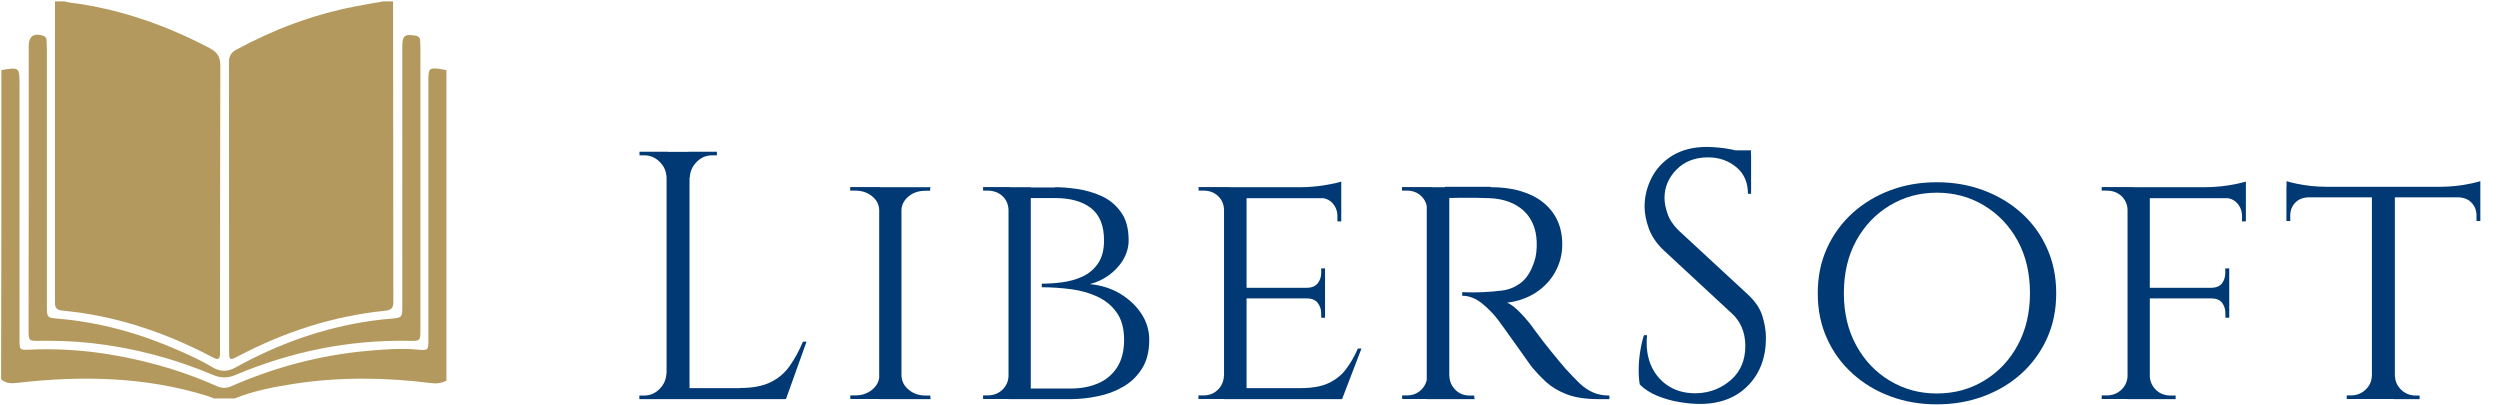
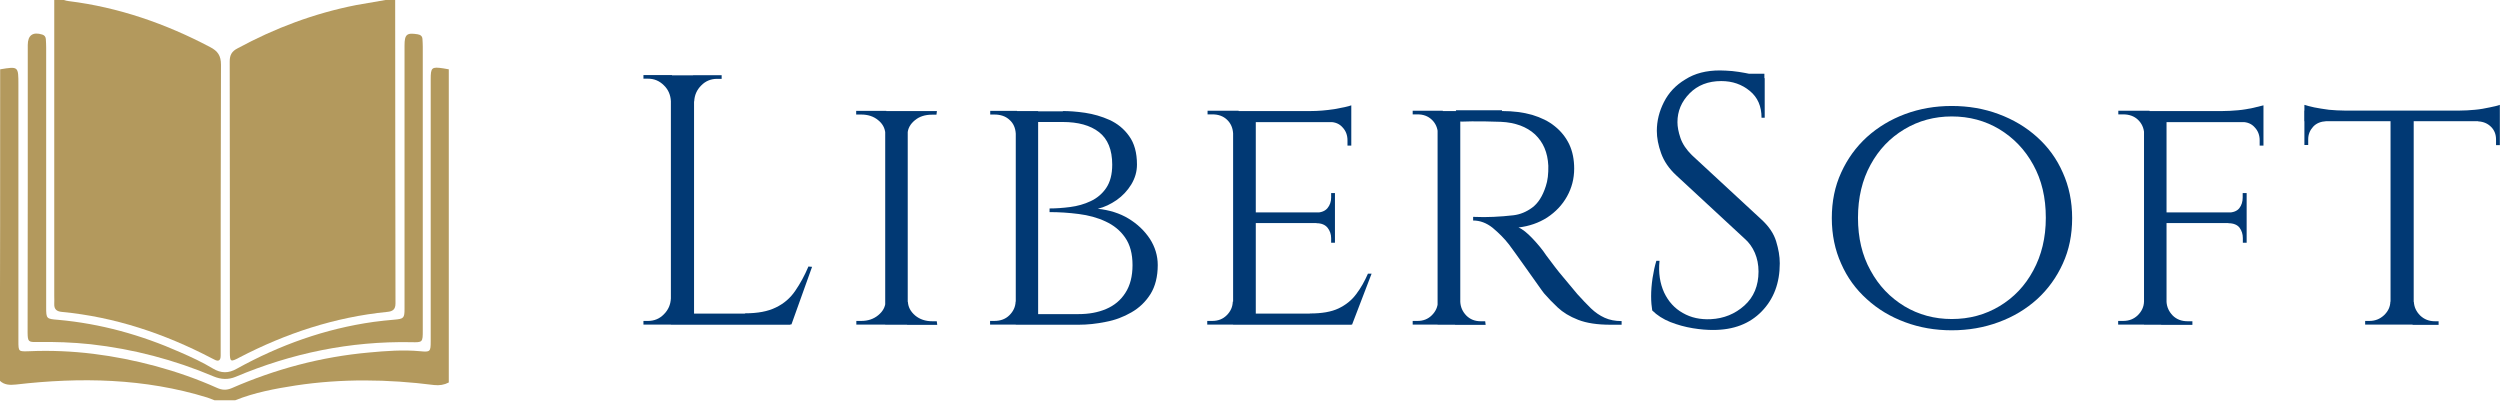
- <svg xmlns="http://www.w3.org/2000/svg" version="1.1" id="Group_1_1_" x="0px" y="0px" viewBox="0 0 1819 294" style="enable-background:new 0 0 1819 294;" xml:space="preserve">
+ <svg xmlns="http://www.w3.org/2000/svg" version="1.1" id="Group_1_1_" x="0px" y="0px" viewBox="734.7 263.8 1575.9 252.4" style="enable-background:new 734.7 263.8 1575.9 252.4;" xml:space="preserve">
  <style type="text/css">
	.st0{fill:#013974;}
	.st1{fill:#B3995D;}
</style>
  <g id="LiberSoft">
    <g>
-       <path class="st0" d="M485.8,129.2H485c-0.2-4.5-1.8-8.3-5-11.4c-3.2-3.2-7-4.8-11.4-4.8h-3.3v-2.6h20.6V129.2z M485.8,271.6v18.8    h-20.6v-2.6h3.3c4.5,0,8.3-1.6,11.4-4.8c3.2-3.2,4.8-7,5-11.4H485.8z M501.7,110.5v179.9H485V110.5H501.7z M501,129.2v-18.8h20.6    v2.6c-0.2,0-1.3,0-3.3,0c-4.5,0-8.3,1.6-11.4,4.8c-3.2,3.2-4.8,7-5,11.4H501z M571.1,282.4v8H501v-8H571.1z M586.8,248.7    l-14.9,41.6h-42.7l9.3-8c9.1,0,16.5-1.4,22.2-4.2c5.7-2.8,10.4-6.8,14-12c3.6-5.1,6.8-11,9.5-17.5H586.8z" />
-       <path class="st0" d="M640.5,152.6h-0.8c-0.2-3.9-1.9-7.2-5.3-9.9c-3.3-2.7-7.4-4-12.2-4c-0.2,0-1.4,0-3.6,0v-2.6h21.8V152.6z     M640.5,273.9v16.4h-21.8v-2.6h3.6c4.8,0,8.9-1.4,12.2-4.1c3.3-2.7,5.1-6,5.3-9.8H640.5z M655.9,136.2v154.2h-16.2V136.2H655.9z     M655.2,152.6v-16.4H677l-0.3,2.6h-3.3c-4.8,0-8.9,1.3-12.2,4c-3.3,2.7-5.1,6-5.3,9.9H655.2z M655.2,273.9h0.8    c0.2,3.8,1.9,7,5.3,9.8c3.3,2.7,7.4,4.1,12.2,4.1h3.3l0.3,2.6h-21.8V273.9z" />
-       <path class="st0" d="M734.6,152.6h-0.8c-0.2-4.1-1.7-7.5-4.5-10c-2.8-2.6-6.5-3.9-10.9-3.9h-3.1v-2.6h19.3V152.6z M734.6,273.9    v16.4h-19.3v-2.6h3.1c4.5,0,8.1-1.4,10.9-4.1c2.8-2.7,4.3-6,4.5-9.8H734.6z M750,136.2v154.2h-16.2V136.2H750z M767.7,136.2    c4.6,0,10,0.4,16.1,1.3c6.1,0.9,12,2.6,17.6,5.1c5.7,2.6,10.4,6.4,14.1,11.6c3.8,5.1,5.7,12,5.7,20.6c0,5.1-1.4,9.9-4.1,14.4    c-2.7,4.5-6.3,8.2-10.5,11.2c-4.3,3-8.8,5.1-13.6,6.3c8.4,0.9,15.8,3.2,22.2,7.1c6.4,3.9,11.5,8.7,15.3,14.5    c3.8,5.8,5.7,12.2,5.7,19c0,8.4-1.8,15.4-5.3,20.9c-3.5,5.6-8.1,10-13.7,13.2c-5.7,3.3-11.8,5.6-18.5,6.9    c-6.7,1.4-13.2,2.1-19.5,2.1h-31.4c0.2-2.6,0.3-5.1,0.3-7.7h30.8c7.4,0,14-1.2,19.9-3.7c5.9-2.5,10.6-6.4,14-11.7    c3.4-5.3,5.1-12,5.1-20c0-8.2-1.8-14.9-5.4-19.9c-3.6-5.1-8.3-8.9-14.1-11.6c-5.8-2.7-12.3-4.5-19.3-5.4c-7-0.9-14.1-1.4-21.1-1.4    v-2.6c4.6,0,9.6-0.3,14.9-1c5.3-0.7,10.2-2.1,14.8-4.2c4.5-2.1,8.3-5.3,11.2-9.5c2.9-4.2,4.4-9.8,4.4-16.8    c0-10.8-3.2-18.6-9.5-23.5c-6.3-4.9-15.1-7.3-26.2-7.3h-28c0-0.2-0.2-0.9-0.6-2.2c-0.4-1.3-1-3.1-1.7-5.5H767.7z" />
-       <path class="st0" d="M891.1,152.4h-0.5c-0.2-3.9-1.6-7.2-4.4-9.8c-2.7-2.6-6.3-3.9-10.5-3.9h-3.6v-2.6h22.4L891.1,152.4z     M891.1,273.9l3.3,16.4h-22.4v-2.6h3.6c4.3,0,7.8-1.4,10.5-4.1c2.7-2.7,4.2-6,4.4-9.8H891.1z M907,136.2v154.2h-16.4V136.2H907z     M975.9,136.2v8h-69.4v-8H975.9z M964.1,209.4v7.7h-57.6v-7.7H964.1z M976.2,282.4l-0.5,8h-69.1v-8H976.2z M990.6,253.6    l-14.1,36.8h-39.1l8.7-8c8.6,0,15.5-1.2,20.7-3.7c5.2-2.5,9.5-5.9,12.7-10.3c3.3-4.4,6.1-9.3,8.5-14.8H990.6z M975.9,132.1v6.7    l-29.3-2.6c5.3,0,11-0.5,17-1.4C969.6,133.8,973.7,132.9,975.9,132.1z M964.1,195.3v14.6h-13.4v-0.5c3.6,0,6.3-1.1,8-3.2    c1.7-2.1,2.6-4.7,2.6-7.6v-3.3H964.1z M964.1,216.6v14.6h-2.8v-3.3c0-2.9-0.9-5.4-2.6-7.6c-1.7-2.1-4.4-3.2-8-3.2v-0.5H964.1z     M975.9,143.4v17.7h-2.8v-3.9c0-3.6-1.2-6.7-3.5-9.3c-2.3-2.6-5.4-3.9-9.4-3.9v-0.8H975.9z" />
-       <path class="st0" d="M1038.9,152.4h-0.5c-0.2-3.9-1.6-7.2-4.4-9.8c-2.7-2.6-6.2-3.9-10.3-3.9h-3.6v-2.6h21.8L1038.9,152.4z     M1038.9,273.9l3.1,16.4h-21.8v-2.6h3.6c4.1,0,7.5-1.4,10.3-4.1c2.7-2.7,4.2-6,4.4-9.8H1038.9z M1054.5,136.2v154.2h-16.4V136.2    H1054.5z M1053.8,273.9h0.8c0.2,3.8,1.6,7,4.4,9.8c2.7,2.7,6.2,4.1,10.3,4.1h3.3l0.3,2.6h-22.1L1053.8,273.9z M1084.6,136.2    c8.1,0,15.3,0.9,21.7,2.8c6.4,1.9,11.9,4.6,16.4,8.2c4.5,3.6,8,8,10.4,13.1c2.4,5.1,3.6,11,3.6,17.5c0,7.2-1.7,13.9-5.1,20    c-3.4,6.2-8.2,11.2-14.3,15.2c-6.1,3.9-13,6.3-20.7,7.2c2.9,1.2,6.3,3.9,10.2,8c3.9,4.1,7.2,8.1,9.9,12.1c4.5,6,8.4,11.2,12,15.5    c3.5,4.4,7,8.5,10.4,12.5c3.6,3.9,6.9,7.4,9.9,10.3c3,2.9,6.3,5.2,9.8,6.8c3.5,1.6,7.6,2.4,12.2,2.4v2.6h-8    c-9.4,0-17.2-1.2-23.3-3.6c-6.1-2.4-11-5.4-14.8-8.9c-3.8-3.5-7-6.9-9.8-10.2c-0.7-0.9-2.3-3-4.8-6.6c-2.5-3.5-5.2-7.3-8.1-11.4    c-2.9-4.1-5.6-7.8-8-11.2c-2.4-3.3-3.9-5.4-4.4-6c-3.4-4.5-7.4-8.4-11.8-12c-4.5-3.5-9.2-5.3-14.1-5.3v-2.6    c5.5,0.2,10.4,0.2,14.6,0c4.8-0.2,9.6-0.6,14.4-1.2c4.8-0.6,9.3-2.4,13.5-5.5c4.2-3.1,7.5-8.2,9.9-15.4c0.7-1.9,1.2-4.1,1.5-6.7    c0.3-2.6,0.4-5.2,0.3-8c-0.2-4.8-1.1-9.1-2.7-12.8c-1.6-3.8-3.9-7-6.9-9.8c-3-2.7-6.6-4.9-10.7-6.4c-4.1-1.5-8.7-2.4-13.9-2.6    c-8.1-0.3-15.1-0.4-21.1-0.3c-6,0.2-9,0.2-9,0c0-0.2-0.2-0.9-0.6-2.2c-0.4-1.3-1.1-3.2-1.9-5.8H1084.6z" />
-       <path class="st0" d="M1241.9,106.9c2.7,0,5.7,0.2,8.9,0.5c3.2,0.3,6.3,0.8,9.3,1.4c3,0.6,5.7,1.2,8.2,1.8c2.5,0.6,4.4,1.2,5.8,1.9    V141h-2.3c0-8.2-2.8-14.7-8.5-19.4c-5.7-4.7-12.5-7.1-20.6-7.1c-9.4,0-17.1,3-22.9,8.9c-5.8,5.9-8.7,12.8-8.7,20.7    c0,3.3,0.7,7.1,2.2,11.4c1.5,4.4,4.2,8.4,8.1,12.2l50.6,46.8c5.1,4.8,8.6,9.9,10.3,15.4c1.7,5.5,2.6,10.8,2.6,15.9    c0,14.2-4.3,25.8-13,34.7c-8.7,8.9-20.3,13.4-35.1,13.4c-4.1,0-9-0.4-14.5-1.3c-5.6-0.9-11-2.4-16.2-4.5c-5.2-2.1-9.6-4.9-13-8.4    c-0.5-2.7-0.8-6.2-0.8-10.3c0-4.1,0.3-8.4,1-13c0.7-4.5,1.6-8.7,2.8-12.5h2.3c-0.9,8.7,0.3,16.4,3.3,22.9    c3.1,6.5,7.6,11.4,13.5,14.8s12.6,4.8,20.2,4.5c9.4-0.5,17.5-3.8,24.3-9.9c6.8-6.1,10.2-14.3,10.2-24.5c0-5-0.9-9.5-2.6-13.5    c-1.7-4-4.2-7.5-7.5-10.4l-49.3-45.7c-5.1-4.8-8.7-10.1-10.8-15.8c-2.1-5.7-3.1-11.1-3.1-16.1c0-7.2,1.7-14.1,5.1-20.8    c3.4-6.7,8.5-12.1,15.3-16.3C1223.9,109,1232.1,106.9,1241.9,106.9z M1274,109.4v5.4h-19.5v-5.4H1274z" />
-       <path class="st0" d="M1409.2,132.6c12,0,23.3,1.9,33.8,5.8s19.8,9.4,27.8,16.6c8,7.2,14.2,15.7,18.6,25.6    c4.5,9.9,6.7,20.8,6.7,32.8c0,12-2.2,22.9-6.7,32.8c-4.5,9.9-10.7,18.4-18.6,25.6c-8,7.2-17.2,12.7-27.8,16.6    c-10.5,3.9-21.8,5.8-33.8,5.8c-12,0-23.2-1.9-33.7-5.8c-10.5-3.9-19.7-9.4-27.6-16.6c-8-7.2-14.2-15.7-18.6-25.6    c-4.5-9.8-6.7-20.8-6.7-32.8c0-12,2.2-22.9,6.7-32.8c4.5-9.9,10.7-18.4,18.6-25.6c8-7.2,17.2-12.7,27.6-16.6    C1386,134.5,1397.2,132.6,1409.2,132.6z M1409.2,286.3c12.7,0,24.2-3.1,34.4-9.3c10.3-6.2,18.4-14.7,24.4-25.7c6-11,9-23.6,9-38    c0-14.6-3-27.3-9-38.2c-6-10.9-14.1-19.4-24.4-25.6c-10.3-6.2-21.8-9.3-34.4-9.3c-12.5,0-23.9,3.1-34.2,9.3    c-10.3,6.2-18.4,14.7-24.4,25.6c-6,10.9-9,23.6-9,38.2c0,14.4,3,27.1,9,38c6,11,14.1,19.5,24.4,25.7S1396.7,286.3,1409.2,286.3z" />
-       <path class="st0" d="M1548.5,152.4h-0.5c-0.2-3.9-1.7-7.2-4.5-9.8c-2.8-2.6-6.4-3.9-10.7-3.9h-3.6v-2.6h22.6L1548.5,152.4z     M1548.5,273.9l3.3,16.4h-22.6v-2.6h3.6c4.3,0,7.8-1.4,10.7-4.1c2.8-2.7,4.3-6,4.5-9.8H1548.5z M1564.2,136.2v154.2H1548V136.2    H1564.2z M1563.7,273.9h0.5c0.2,3.8,1.7,7,4.5,9.8c2.8,2.7,6.4,4.1,10.7,4.1h3.6v2.6h-22.6L1563.7,273.9z M1634.1,136.2v8h-70.4    v-8H1634.1z M1622,209.4v7.7h-58.3v-7.7H1622z M1634.1,132.1v6.7l-29.6-2.6c3.6,0,7.4-0.2,11.3-0.6c3.9-0.4,7.6-1,10.9-1.7    C1630.1,133.2,1632.5,132.6,1634.1,132.1z M1622,195.3v14.6h-13.4v-0.5c3.8,0,6.5-1.1,8.1-3.2c1.6-2.1,2.4-4.7,2.4-7.6v-3.3H1622z     M1622,216.6v14.6h-2.8v-3.3c0-2.9-0.8-5.4-2.4-7.6c-1.6-2.1-4.3-3.2-8.1-3.2v-0.5H1622z M1634.1,143.4v17.7h-2.8v-3.9    c0-3.6-1.2-6.7-3.5-9.3c-2.3-2.6-5.4-3.9-9.4-3.9v-0.8H1634.1z" />
-       <path class="st0" d="M1663.6,131.8c1.5,0.5,3.9,1.1,7.1,1.8c3.2,0.7,6.7,1.2,10.7,1.7c3.9,0.4,7.6,0.6,11.1,0.6l-28.8,2.6V131.8z     M1804.7,135.9v7.7h-141.1v-7.7H1804.7z M1679.3,143.1v0.5c-3.9,0.2-7.1,1.5-9.4,4c-2.3,2.5-3.5,5.5-3.5,9.1v4.1h-2.8v-17.7    H1679.3z M1726.3,273.9v16.4h-18.8v-2.6c0.2,0,1.2,0,3.1,0c4.1,0,7.6-1.4,10.5-4.1c2.9-2.7,4.5-6,4.6-9.8H1726.3z M1742.5,136.9    v153.4h-16.7V136.9H1742.5z M1741.8,273.9h0.8c0.2,3.8,1.7,7,4.6,9.8c2.9,2.7,6.4,4.1,10.5,4.1h2.8v2.6h-18.8V273.9z     M1804.7,131.8v6.7l-28.8-2.6c3.4,0,7.1-0.2,10.9-0.6c3.9-0.4,7.4-1,10.7-1.7C1800.8,132.9,1803.2,132.3,1804.7,131.8z     M1804.7,143.1v17.7h-2.8v-4.1c0-3.6-1.2-6.6-3.5-9.1c-2.3-2.5-5.4-3.8-9.4-4v-0.5H1804.7z" />
+       <path class="st0" d="M1158.3,327.6h-0.7c-0.2-3.9-1.6-7.3-4.4-10c-2.8-2.8-6.1-4.2-10-4.2h-2.9v-2.3h18L1158.3,327.6L1158.3,327.6    z M1158.3,452v16.4h-18v-2.3h2.9c3.9,0,7.3-1.4,10-4.2c2.8-2.8,4.2-6.1,4.4-10H1158.3z M1172.2,311.3v157.2h-14.6V311.3H1172.2z     M1171.6,327.6v-16.4h18v2.3c-0.2,0-1.1,0-2.9,0c-3.9,0-7.3,1.4-10,4.2c-2.8,2.8-4.2,6.1-4.4,10H1171.6z M1232.9,461.5v7h-61.2v-7    H1232.9z M1246.6,432l-13,36.3h-37.3l8.1-7c7.9,0,14.4-1.2,19.4-3.7c5-2.4,9.1-5.9,12.2-10.5c3.1-4.5,5.9-9.6,8.3-15.3L1246.6,432    L1246.6,432z" />
+       <path class="st0" d="M1293.5,348.1h-0.7c-0.2-3.4-1.7-6.3-4.6-8.6c-2.9-2.4-6.5-3.5-10.7-3.5c-0.2,0-1.2,0-3.1,0v-2.3h19    L1293.5,348.1L1293.5,348.1z M1293.5,454.1v14.3h-19v-2.3h3.1c4.2,0,7.8-1.2,10.7-3.6c2.9-2.4,4.5-5.2,4.6-8.6L1293.5,454.1    L1293.5,454.1z M1306.9,333.8v134.7h-14.2V333.8H1306.9z M1306.3,348.1v-14.3h19l-0.3,2.3h-2.9c-4.2,0-7.8,1.1-10.7,3.5    c-2.9,2.4-4.5,5.2-4.6,8.6L1306.3,348.1L1306.3,348.1z M1306.3,454.1h0.7c0.2,3.3,1.7,6.1,4.6,8.6c2.9,2.4,6.5,3.6,10.7,3.6h2.9    l0.3,2.3h-19L1306.3,454.1L1306.3,454.1z" />
+       <path class="st0" d="M1375.7,348.1h-0.7c-0.2-3.6-1.5-6.6-3.9-8.7c-2.4-2.3-5.7-3.4-9.5-3.4h-2.7v-2.3h16.9V348.1z M1375.7,454.1    v14.3h-16.9v-2.3h2.7c3.9,0,7.1-1.2,9.5-3.6c2.4-2.4,3.8-5.2,3.9-8.6L1375.7,454.1L1375.7,454.1z M1389.1,333.8v134.7H1375V333.8    H1389.1z M1404.6,333.8c4,0,8.7,0.3,14.1,1.1c5.3,0.8,10.5,2.3,15.4,4.5c5,2.3,9.1,5.6,12.3,10.1c3.3,4.5,5,10.5,5,18    c0,4.5-1.2,8.6-3.6,12.6c-2.4,3.9-5.5,7.2-9.2,9.8c-3.8,2.6-7.7,4.5-11.9,5.5c7.3,0.8,13.8,2.8,19.4,6.2c5.6,3.4,10,7.6,13.4,12.7    c3.3,5.1,5,10.7,5,16.6c0,7.3-1.6,13.5-4.6,18.3c-3.1,4.9-7.1,8.7-12,11.5c-5,2.9-10.3,4.9-16.2,6c-5.9,1.2-11.5,1.8-17,1.8h-27.4    c0.2-2.3,0.3-4.5,0.3-6.7h26.9c6.5,0,12.2-1,17.4-3.2c5.2-2.2,9.3-5.6,12.2-10.2c3-4.6,4.5-10.5,4.5-17.5c0-7.2-1.6-13-4.7-17.4    c-3.1-4.5-7.3-7.8-12.3-10.1c-5.1-2.4-10.7-3.9-16.9-4.7s-12.3-1.2-18.4-1.2v-2.3c4,0,8.4-0.3,13-0.9c4.6-0.6,8.9-1.8,12.9-3.7    c3.9-1.8,7.3-4.6,9.8-8.3s3.8-8.6,3.8-14.7c0-9.4-2.8-16.2-8.3-20.5c-5.5-4.3-13.2-6.4-22.9-6.4h-24.5c0-0.2-0.2-0.8-0.5-1.9    c-0.3-1.1-0.9-2.7-1.5-4.8h26.6V333.8z" />
+       <path class="st0" d="M1512.4,347.9h-0.4c-0.2-3.4-1.4-6.3-3.8-8.6c-2.4-2.3-5.5-3.4-9.2-3.4h-3.1v-2.3h19.6L1512.4,347.9z     M1512.4,454.1l2.9,14.3h-19.6v-2.3h3.1c3.8,0,6.8-1.2,9.2-3.6c2.4-2.4,3.7-5.2,3.8-8.6L1512.4,454.1L1512.4,454.1z M1526.3,333.8    v134.7H1512V333.8H1526.3z M1586.5,333.8v7h-60.6v-7H1586.5z M1576.2,397.7v6.7h-50.3v-6.7H1576.2z M1586.8,461.5l-0.4,7H1526v-7    H1586.8z M1599.3,436.3l-12.3,32.1h-34.2l7.6-7c7.5,0,13.5-1,18.1-3.2s8.3-5.2,11.1-9c2.9-3.8,5.3-8.1,7.4-12.9H1599.3    L1599.3,436.3z M1586.5,330.2v5.9l-25.6-2.3c4.6,0,9.6-0.4,14.9-1.2C1581,331.7,1584.6,330.9,1586.5,330.2z M1576.2,385.4v12.8    h-11.7v-0.4c3.1,0,5.5-1,7-2.8c1.5-1.8,2.3-4.1,2.3-6.6v-2.9H1576.2z M1576.2,404v12.8h-2.4v-2.9c0-2.5-0.8-4.7-2.3-6.6    c-1.5-1.8-3.8-2.8-7-2.8V404H1576.2z M1586.5,340.1v15.5h-2.4v-3.4c0-3.1-1-5.9-3.1-8.1c-2-2.3-4.7-3.4-8.2-3.4v-0.7h13.7V340.1z" />
+       <path class="st0" d="M1641.5,347.9h-0.4c-0.2-3.4-1.4-6.3-3.8-8.6c-2.4-2.3-5.4-3.4-9-3.4h-3.1v-2.3h19L1641.5,347.9z     M1641.5,454.1l2.7,14.3h-19v-2.3h3.1c3.6,0,6.6-1.2,9-3.6c2.4-2.4,3.7-5.2,3.8-8.6L1641.5,454.1L1641.5,454.1z M1655.2,333.8    v134.7h-14.3V333.8H1655.2z M1654.5,454.1h0.7c0.2,3.3,1.4,6.1,3.8,8.6c2.4,2.4,5.4,3.6,9,3.6h2.9l0.3,2.3h-19.3L1654.5,454.1z     M1681.5,333.8c7.1,0,13.4,0.8,19,2.4c5.6,1.7,10.4,4,14.3,7.2c3.9,3.1,7,7,9.1,11.4c2.1,4.5,3.1,9.6,3.1,15.3    c0,6.3-1.5,12.1-4.5,17.5c-3,5.4-7.2,9.8-12.5,13.3c-5.3,3.4-11.4,5.5-18.1,6.3c2.5,1,5.5,3.4,8.9,7c3.4,3.6,6.3,7.1,8.6,10.6    c3.9,5.2,7.3,9.8,10.5,13.5c3.1,3.8,6.1,7.4,9.1,10.9c3.1,3.4,6,6.5,8.6,9c2.6,2.5,5.5,4.5,8.6,5.9c3.1,1.4,6.6,2.1,10.7,2.1v2.3    h-7c-8.2,0-15-1-20.4-3.1s-9.6-4.7-12.9-7.8c-3.3-3.1-6.1-6-8.6-8.9c-0.6-0.8-2-2.6-4.2-5.8c-2.2-3.1-4.5-6.4-7.1-10    c-2.5-3.6-4.9-6.8-7-9.8c-2.1-2.9-3.4-4.7-3.8-5.2c-3-3.9-6.5-7.3-10.3-10.5c-3.9-3.1-8-4.6-12.3-4.6v-2.3c4.8,0.2,9.1,0.2,12.8,0    c4.2-0.2,8.4-0.5,12.6-1c4.2-0.5,8.1-2.1,11.8-4.8c3.7-2.7,6.6-7.2,8.6-13.5c0.6-1.7,1-3.6,1.3-5.9c0.3-2.3,0.3-4.5,0.3-7    c-0.2-4.2-1-7.9-2.4-11.2c-1.4-3.3-3.4-6.1-6-8.6c-2.6-2.4-5.8-4.3-9.3-5.6c-3.6-1.3-7.6-2.1-12.1-2.3c-7.1-0.3-13.2-0.3-18.4-0.3    c-5.2,0.2-7.9,0.2-7.9,0c0-0.2-0.2-0.8-0.5-1.9c-0.3-1.1-1-2.8-1.7-5.1h29.1V333.8z" />
+       <path class="st0" d="M1818.9,308.2c2.4,0,5,0.2,7.8,0.4c2.8,0.3,5.5,0.7,8.1,1.2c2.6,0.5,5,1,7.2,1.6c2.2,0.5,3.8,1,5.1,1.7V338    h-2c0-7.2-2.4-12.8-7.4-16.9c-5-4.1-10.9-6.2-18-6.2c-8.2,0-14.9,2.6-20,7.8s-7.6,11.2-7.6,18.1c0,2.9,0.6,6.2,1.9,10    c1.3,3.8,3.7,7.3,7.1,10.7l44.2,40.9c4.5,4.2,7.5,8.6,9,13.5s2.3,9.4,2.3,13.9c0,12.4-3.8,22.5-11.4,30.3s-17.7,11.7-30.7,11.7    c-3.6,0-7.9-0.3-12.7-1.1c-4.9-0.8-9.6-2.1-14.2-3.9c-4.5-1.8-8.4-4.3-11.4-7.3c-0.4-2.4-0.7-5.4-0.7-9c0-3.6,0.3-7.3,0.9-11.4    c0.6-3.9,1.4-7.6,2.4-10.9h2c-0.8,7.6,0.3,14.3,2.9,20c2.7,5.7,6.6,10,11.8,12.9c5.2,3,11,4.2,17.6,3.9c8.2-0.4,15.3-3.3,21.2-8.6    c5.9-5.3,8.9-12.5,8.9-21.4c0-4.4-0.8-8.3-2.3-11.8s-3.7-6.6-6.6-9.1l-43.1-39.9c-4.5-4.2-7.6-8.8-9.4-13.8s-2.7-9.7-2.7-14.1    c0-6.3,1.5-12.3,4.5-18.2s7.4-10.6,13.4-14.2C1803.1,310,1810.3,308.2,1818.9,308.2z M1846.9,310.3v4.7h-17v-4.7H1846.9z" />
+       <path class="st0" d="M1965,330.6c10.5,0,20.4,1.7,29.5,5.1c9.2,3.4,17.3,8.2,24.3,14.5c7,6.3,12.4,13.7,16.2,22.4    c3.9,8.6,5.9,18.2,5.9,28.7s-1.9,20-5.9,28.7c-3.9,8.6-9.3,16.1-16.2,22.4c-7,6.3-15,11.1-24.3,14.5c-9.2,3.4-19,5.1-29.5,5.1    s-20.3-1.7-29.4-5.1c-9.2-3.4-17.2-8.2-24.1-14.5c-7-6.3-12.4-13.7-16.2-22.4c-3.9-8.6-5.9-18.2-5.9-28.7c0-10.5,1.9-20,5.9-28.7    c3.9-8.6,9.3-16.1,16.2-22.4c7-6.3,15-11.1,24.1-14.5C1944.8,332.3,1954.5,330.6,1965,330.6z M1965,464.9    c11.1,0,21.1-2.7,30.1-8.1c9-5.4,16.1-12.8,21.3-22.5c5.2-9.6,7.9-20.6,7.9-33.2c0-12.8-2.6-23.8-7.9-33.4    c-5.2-9.5-12.3-16.9-21.3-22.4c-9-5.4-19-8.1-30.1-8.1c-10.9,0-20.9,2.7-29.9,8.1c-9,5.4-16.1,12.8-21.3,22.4    c-5.2,9.5-7.9,20.6-7.9,33.4c0,12.6,2.6,23.7,7.9,33.2c5.2,9.6,12.3,17,21.3,22.5C1944.1,462.2,1954.1,464.9,1965,464.9z" />
+       <path class="st0" d="M2086.7,347.9h-0.4c-0.2-3.4-1.5-6.3-3.9-8.6s-5.6-3.4-9.3-3.4h-3.1v-2.3h19.7L2086.7,347.9z M2086.7,454.1    l2.9,14.3h-19.7v-2.3h3.1c3.8,0,6.8-1.2,9.3-3.6c2.4-2.4,3.8-5.2,3.9-8.6L2086.7,454.1L2086.7,454.1z M2100.4,333.8v134.7h-14.2    V333.8H2100.4z M2100,454.1h0.4c0.2,3.3,1.5,6.1,3.9,8.6c2.4,2.4,5.6,3.6,9.3,3.6h3.1v2.3h-19.7L2100,454.1z M2161.5,333.8v7H2100    v-7H2161.5z M2150.9,397.7v6.7H2100v-6.7H2150.9z M2161.5,330.2v5.9l-25.9-2.3c3.1,0,6.5-0.2,9.9-0.5c3.4-0.3,6.6-0.9,9.5-1.5    C2158,331.1,2160.1,330.6,2161.5,330.2z M2150.9,385.4v12.8h-11.7v-0.4c3.3,0,5.7-1,7.1-2.8c1.4-1.8,2.1-4.1,2.1-6.6v-2.9H2150.9z     M2150.9,404v12.8h-2.4v-2.9c0-2.5-0.7-4.7-2.1-6.6c-1.4-1.8-3.8-2.8-7.1-2.8V404H2150.9z M2161.5,340.1v15.5h-2.4v-3.4    c0-3.1-1-5.9-3.1-8.1c-2-2.3-4.7-3.4-8.2-3.4v-0.7h13.7V340.1z" />
+       <path class="st0" d="M2187.3,329.9c1.3,0.4,3.4,1,6.2,1.6c2.8,0.6,5.9,1,9.3,1.5c3.4,0.3,6.6,0.5,9.7,0.5l-25.2,2.3L2187.3,329.9    L2187.3,329.9z M2310.5,333.5v6.7h-123.3v-6.7H2310.5z M2201,339.8v0.4c-3.4,0.2-6.2,1.3-8.2,3.5s-3.1,4.8-3.1,7.9v3.6h-2.4v-15.5    H2201L2201,339.8z M2242,454.1v14.3h-16.4v-2.3c0.2,0,1,0,2.7,0c3.6,0,6.6-1.2,9.2-3.6c2.5-2.4,3.9-5.2,4-8.6L2242,454.1    L2242,454.1z M2256.2,334.4v134h-14.6v-134H2256.2z M2255.6,454.1h0.7c0.2,3.3,1.5,6.1,4,8.6c2.5,2.4,5.6,3.6,9.2,3.6h2.4v2.3    h-16.4L2255.6,454.1L2255.6,454.1z M2310.5,329.9v5.9l-25.2-2.3c3,0,6.2-0.2,9.5-0.5c3.4-0.3,6.5-0.9,9.3-1.5    C2307.1,330.9,2309.2,330.4,2310.5,329.9z M2310.5,339.8v15.5h-2.4v-3.6c0-3.1-1-5.8-3.1-7.9s-4.7-3.3-8.2-3.5v-0.4L2310.5,339.8    L2310.5,339.8z" />
    </g>
  </g>
  <g id="NicePng_x5F_book-logo-png_x5F_7936442_xA0_Imagem_1_">
    <g>
-       <path class="st1" d="M40,1c2.3,0,4.7,0,7,0c1.1,0.3,2.2,0.7,3.4,0.8C86.5,6.3,120.3,18.1,152.5,35c5.5,2.9,7.8,6.2,7.8,12.7    c-0.2,68.6-0.2,137.3-0.2,205.9c0,1.3,0,2.7,0,4c0,3.6-1.6,4.5-4.7,2.7c-0.6-0.3-1.2-0.6-1.8-0.9c-34-17.8-69.8-29.8-108.2-33.4    c-3.6-0.3-5.5-1.8-5.4-5.6c0.1-2,0-4,0-6C40,143.3,40,72.1,40,1z" />
-       <path class="st1" d="M279,1c2.3,0,4.7,0,7,0c0,73,0.1,146,0.2,219c0,4.4-2.1,5.7-6,6.1c-37.8,3.8-73.2,15.4-106.8,33    c-6.2,3.3-6.7,3.1-6.7-3.7c0-70,0-140-0.1-210c0-4.7,1.6-7.3,5.6-9.4c27-14.6,55.4-25.3,85.6-31.2C264.9,3.4,272,2.2,279,1z" />
-       <path class="st1" d="M1,51c13.2-2.2,13.2-2.2,13.2,11.1c0,61.7,0,123.3,0,185c0,7.8,0.1,7.6,7.8,7.3c31.1-1.4,61.5,2.7,91.4,10.8    c15.1,4.1,29.9,9.3,44.2,15.7c3.6,1.6,6.8,1.8,10.5,0.2c31.7-13.9,64.7-22.7,99.2-25.8c12.3-1.1,24.6-2.1,36.9-0.9    c7.2,0.7,7.5,0.4,7.5-7.2c0-60.7,0-121.3,0-182c0-2.3,0-4.7,0-7c0-8.6,0.7-9.2,9.2-7.9c1.3,0.2,2.6,0.5,3.9,0.7    c0,75.3,0,150.7,0,226c-3.3,1.7-6.7,2.3-10.6,1.8c-33.3-4.2-66.7-4.7-99.9,0.4c-14.8,2.3-29.5,5-43.5,10.7c-5,0-10,0-15,0    c-1.7-0.6-3.4-1.3-5.2-1.9c-45.3-14-91.6-14.8-138.2-9.4c-4.4,0.5-8.3,0.4-11.6-2.7C1,201,1,126,1,51z" />
-       <path class="st1" d="M20.9,137c0-34.5,0-69,0-103.5c0-7.1,3.7-9.7,10.5-7.5c1.7,0.6,2.4,1.7,2.5,3.3c0.1,2,0.2,4,0.2,6    c0,62.5,0,125,0,187.5c0,8.4,0.2,8.4,8.6,9.1c30.7,2.7,59.9,10.9,88,23.4c8.1,3.6,16.1,7.2,23.7,11.8c5.9,3.6,11.3,3.5,17.3,0.1    c30.9-17.1,63.7-28.8,98.8-33.8c4.9-0.7,9.9-1.2,14.9-1.6c6.7-0.6,7.3-1.1,7.3-7.8c0-61.2,0-122.3,0-183.5c0-2.2,0-4.3,0-6.5    c0-8,1.6-9.4,9.4-8.1c2.1,0.3,3.4,1.3,3.6,3.4c0.1,1.8,0.2,3.7,0.2,5.5c0,68.2,0,136.3,0,204.5c0,8.8,0,8.9-8.5,8.7    c-44-0.8-86.1,7.9-126.5,25c-5.5,2.3-10.6,2-15.9-0.2c-28.4-12-58-19.8-88.7-23.2c-12.9-1.4-25.9-1.8-38.9-1.6    c-6.1,0.1-6.5-0.4-6.6-6.6C20.8,206.7,20.9,171.8,20.9,137z" />
+       <path class="st1" d="M768.9,263.8c2,0,4.1,0,6.1,0c1,0.3,1.9,0.6,3,0.7c31.5,3.9,61.1,14.2,89.2,29c4.8,2.5,6.8,5.4,6.8,11.1    c-0.2,59.9-0.2,119.9-0.2,179.9c0,1.1,0,2.4,0,3.5c0,3.1-1.4,3.9-4.1,2.4c-0.5-0.3-1-0.5-1.6-0.8c-29.7-15.5-61-26-94.5-29.2    c-3.1-0.3-4.8-1.6-4.7-4.9c0.1-1.7,0-3.5,0-5.2C768.9,388.1,768.9,325.9,768.9,263.8z" />
+       <path class="st1" d="M977.7,263.8c2,0,4.1,0,6.1,0c0,63.8,0.1,127.5,0.2,191.3c0,3.8-1.8,5-5.2,5.3c-33,3.3-63.9,13.5-93.3,28.8    c-5.4,2.9-5.9,2.7-5.9-3.2c0-61.2,0-122.3-0.1-183.5c0-4.1,1.4-6.4,4.9-8.2c23.6-12.8,48.4-22.1,74.8-27.3    C965.4,265.9,971.6,264.8,977.7,263.8z" />
+       <path class="st1" d="M734.8,307.5c11.5-1.9,11.5-1.9,11.5,9.7c0,53.9,0,107.7,0,161.6c0,6.8,0.1,6.6,6.8,6.4    c27.2-1.2,53.7,2.4,79.8,9.4c13.2,3.6,26.1,8.1,38.6,13.7c3.1,1.4,5.9,1.6,9.2,0.2c27.7-12.1,56.5-19.8,86.7-22.5    c10.7-1,21.5-1.8,32.2-0.8c6.3,0.6,6.6,0.3,6.6-6.3c0-53,0-106,0-159c0-2,0-4.1,0-6.1c0-7.5,0.6-8,8-6.9c1.1,0.2,2.3,0.4,3.4,0.6    c0,65.8,0,131.7,0,197.4c-2.9,1.5-5.9,2-9.3,1.6c-29.1-3.7-58.3-4.1-87.3,0.3c-12.9,2-25.8,4.4-38,9.3c-4.4,0-8.7,0-13.1,0    c-1.5-0.5-3-1.1-4.5-1.7c-39.6-12.2-80-12.9-120.7-8.2c-3.8,0.4-7.3,0.3-10.1-2.4C734.8,438.5,734.8,373,734.8,307.5z" />
+       <path class="st1" d="M752.2,382.6c0-30.1,0-60.3,0-90.4c0-6.2,3.2-8.5,9.2-6.6c1.5,0.5,2.1,1.5,2.2,2.9c0.1,1.7,0.2,3.5,0.2,5.2    c0,54.6,0,109.2,0,163.8c0,7.3,0.2,7.3,7.5,7.9c26.8,2.4,52.3,9.5,76.9,20.4c7.1,3.1,14.1,6.3,20.7,10.3c5.2,3.1,9.9,3.1,15.1,0.1    c27-14.9,55.6-25.2,86.3-29.5c4.3-0.6,8.6-1,13-1.4c5.9-0.5,6.4-1,6.4-6.8c0-53.5,0-106.8,0-160.3c0-1.9,0-3.8,0-5.7    c0-7,1.4-8.2,8.2-7.1c1.8,0.3,3,1.1,3.1,3c0.1,1.6,0.2,3.2,0.2,4.8c0,59.6,0,119.1,0,178.7c0,7.7,0,7.8-7.4,7.6    c-38.4-0.7-75.2,6.9-110.5,21.8c-4.8,2-9.3,1.7-13.9-0.2c-24.8-10.5-50.7-17.3-77.5-20.3c-11.3-1.2-22.6-1.6-34-1.4    c-5.3,0.1-5.7-0.3-5.8-5.8C752.1,443.5,752.2,413,752.2,382.6z" />
    </g>
  </g>
</svg>
